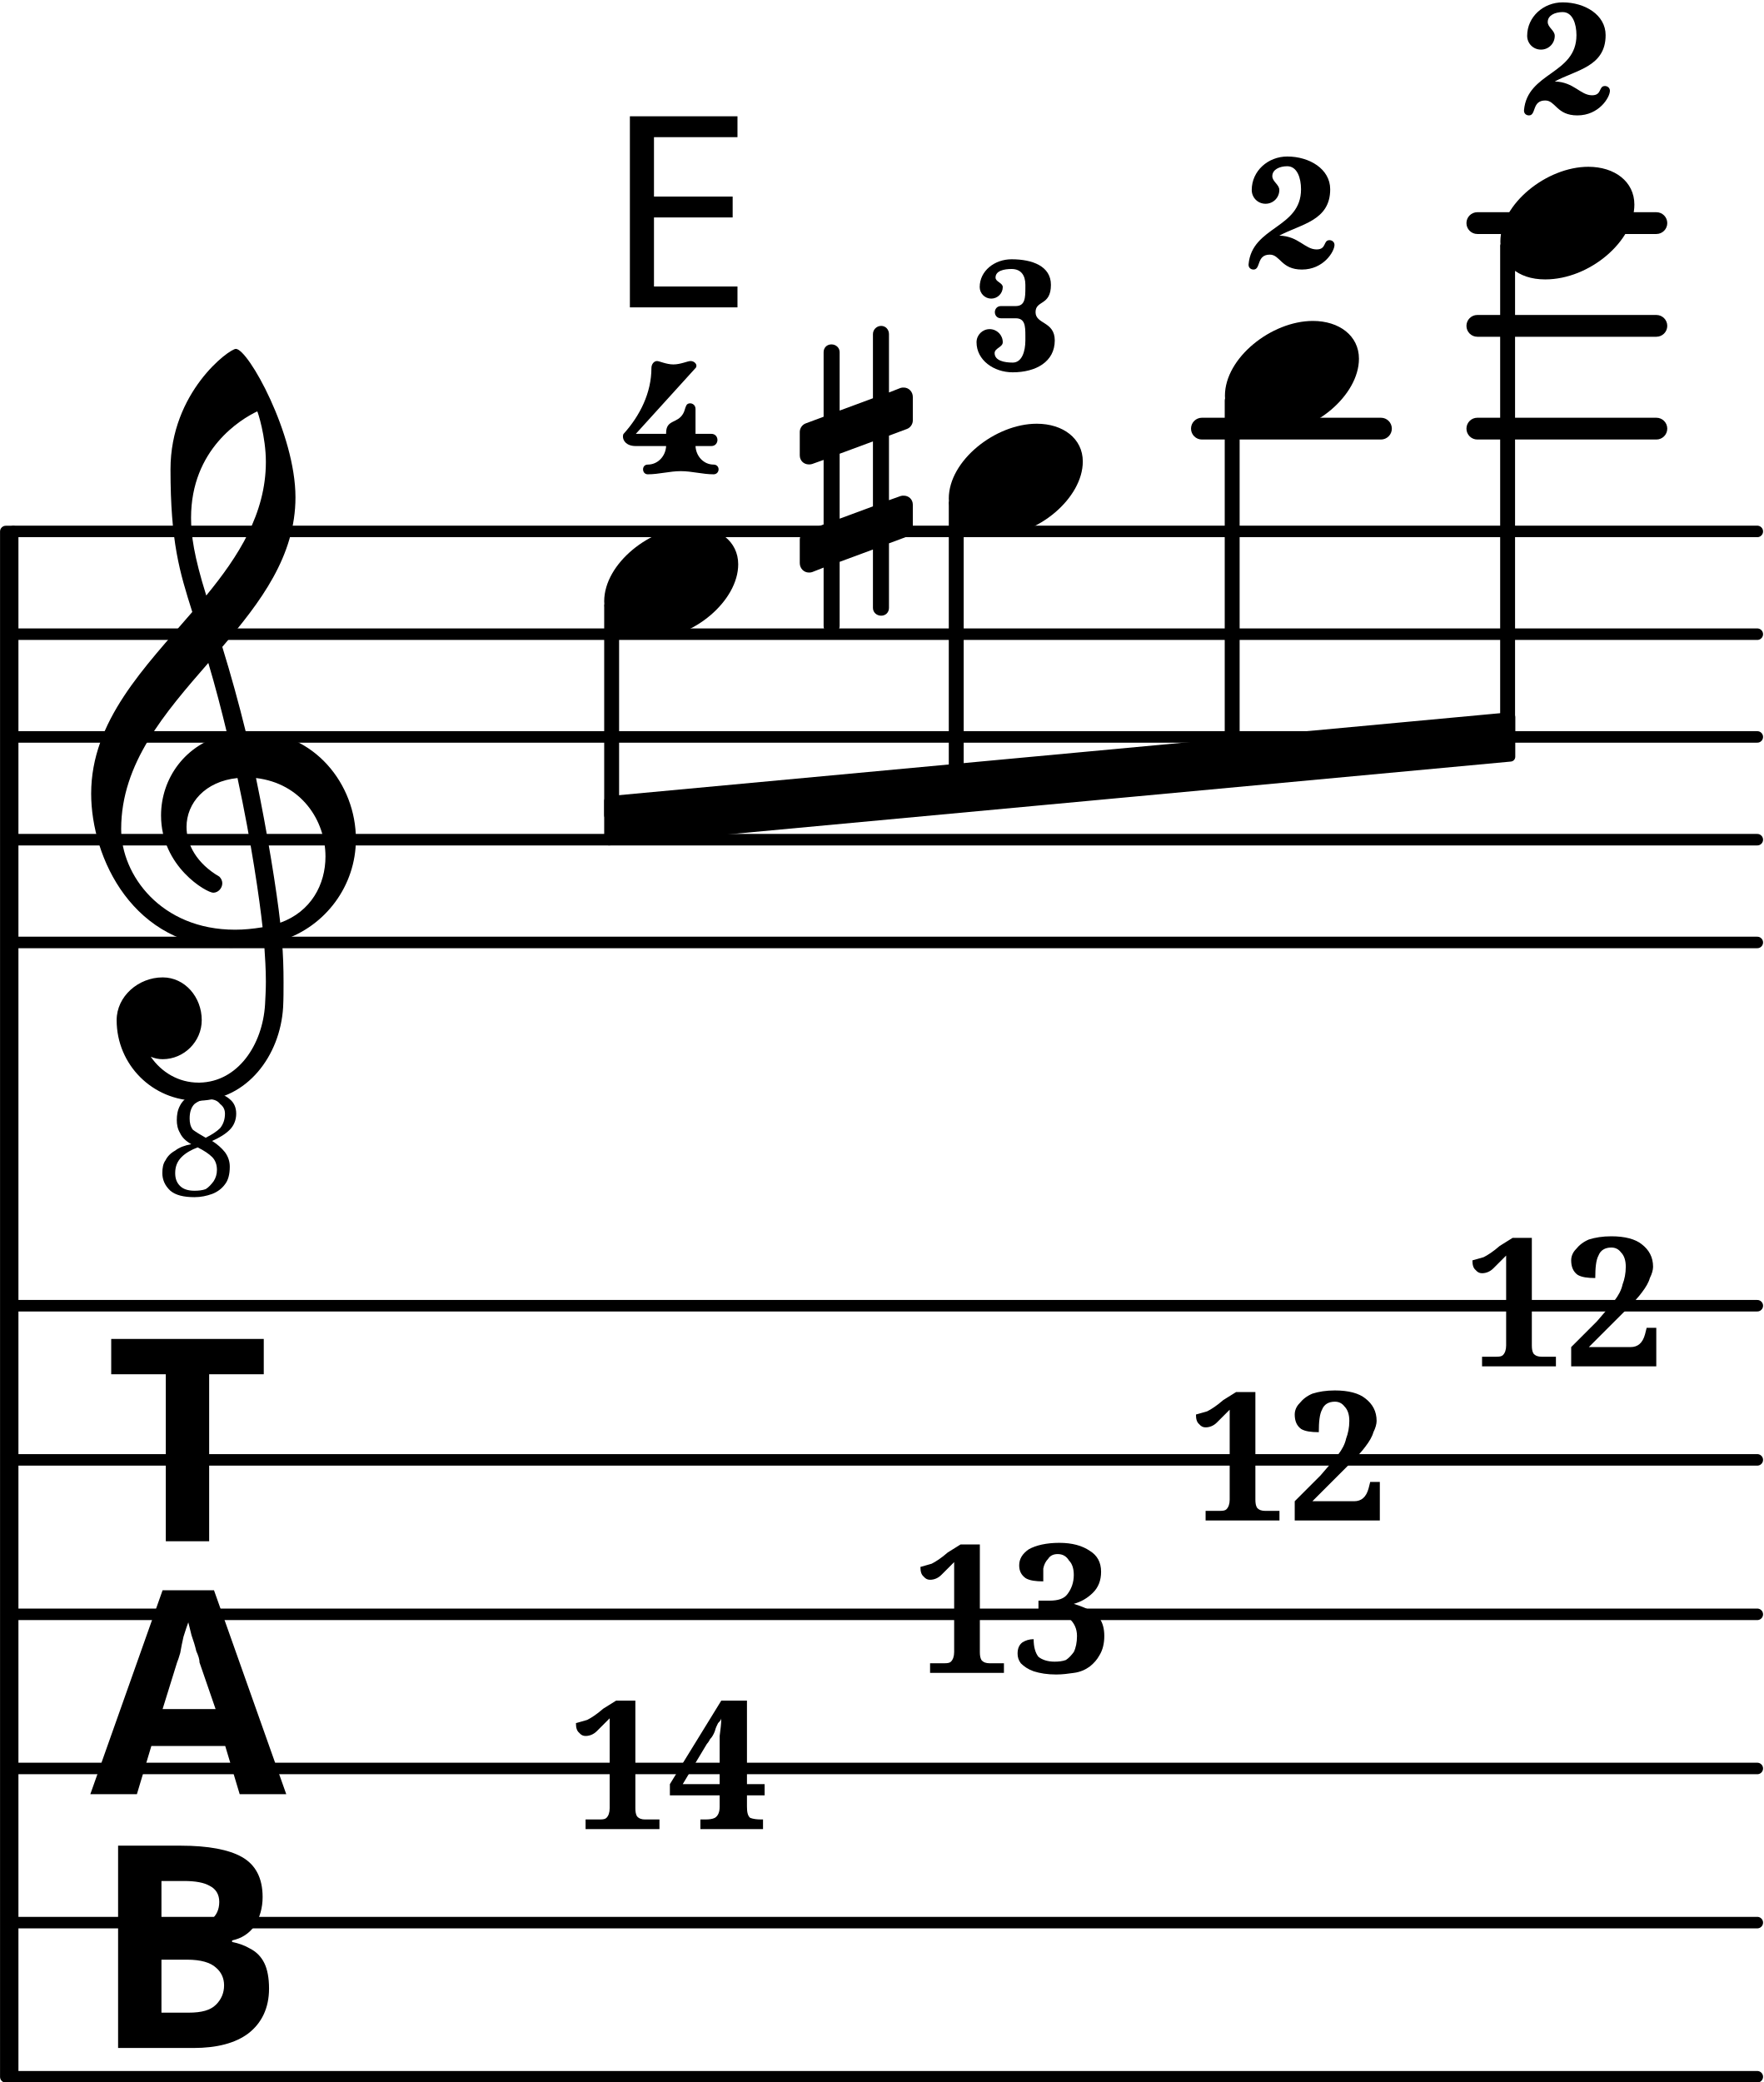
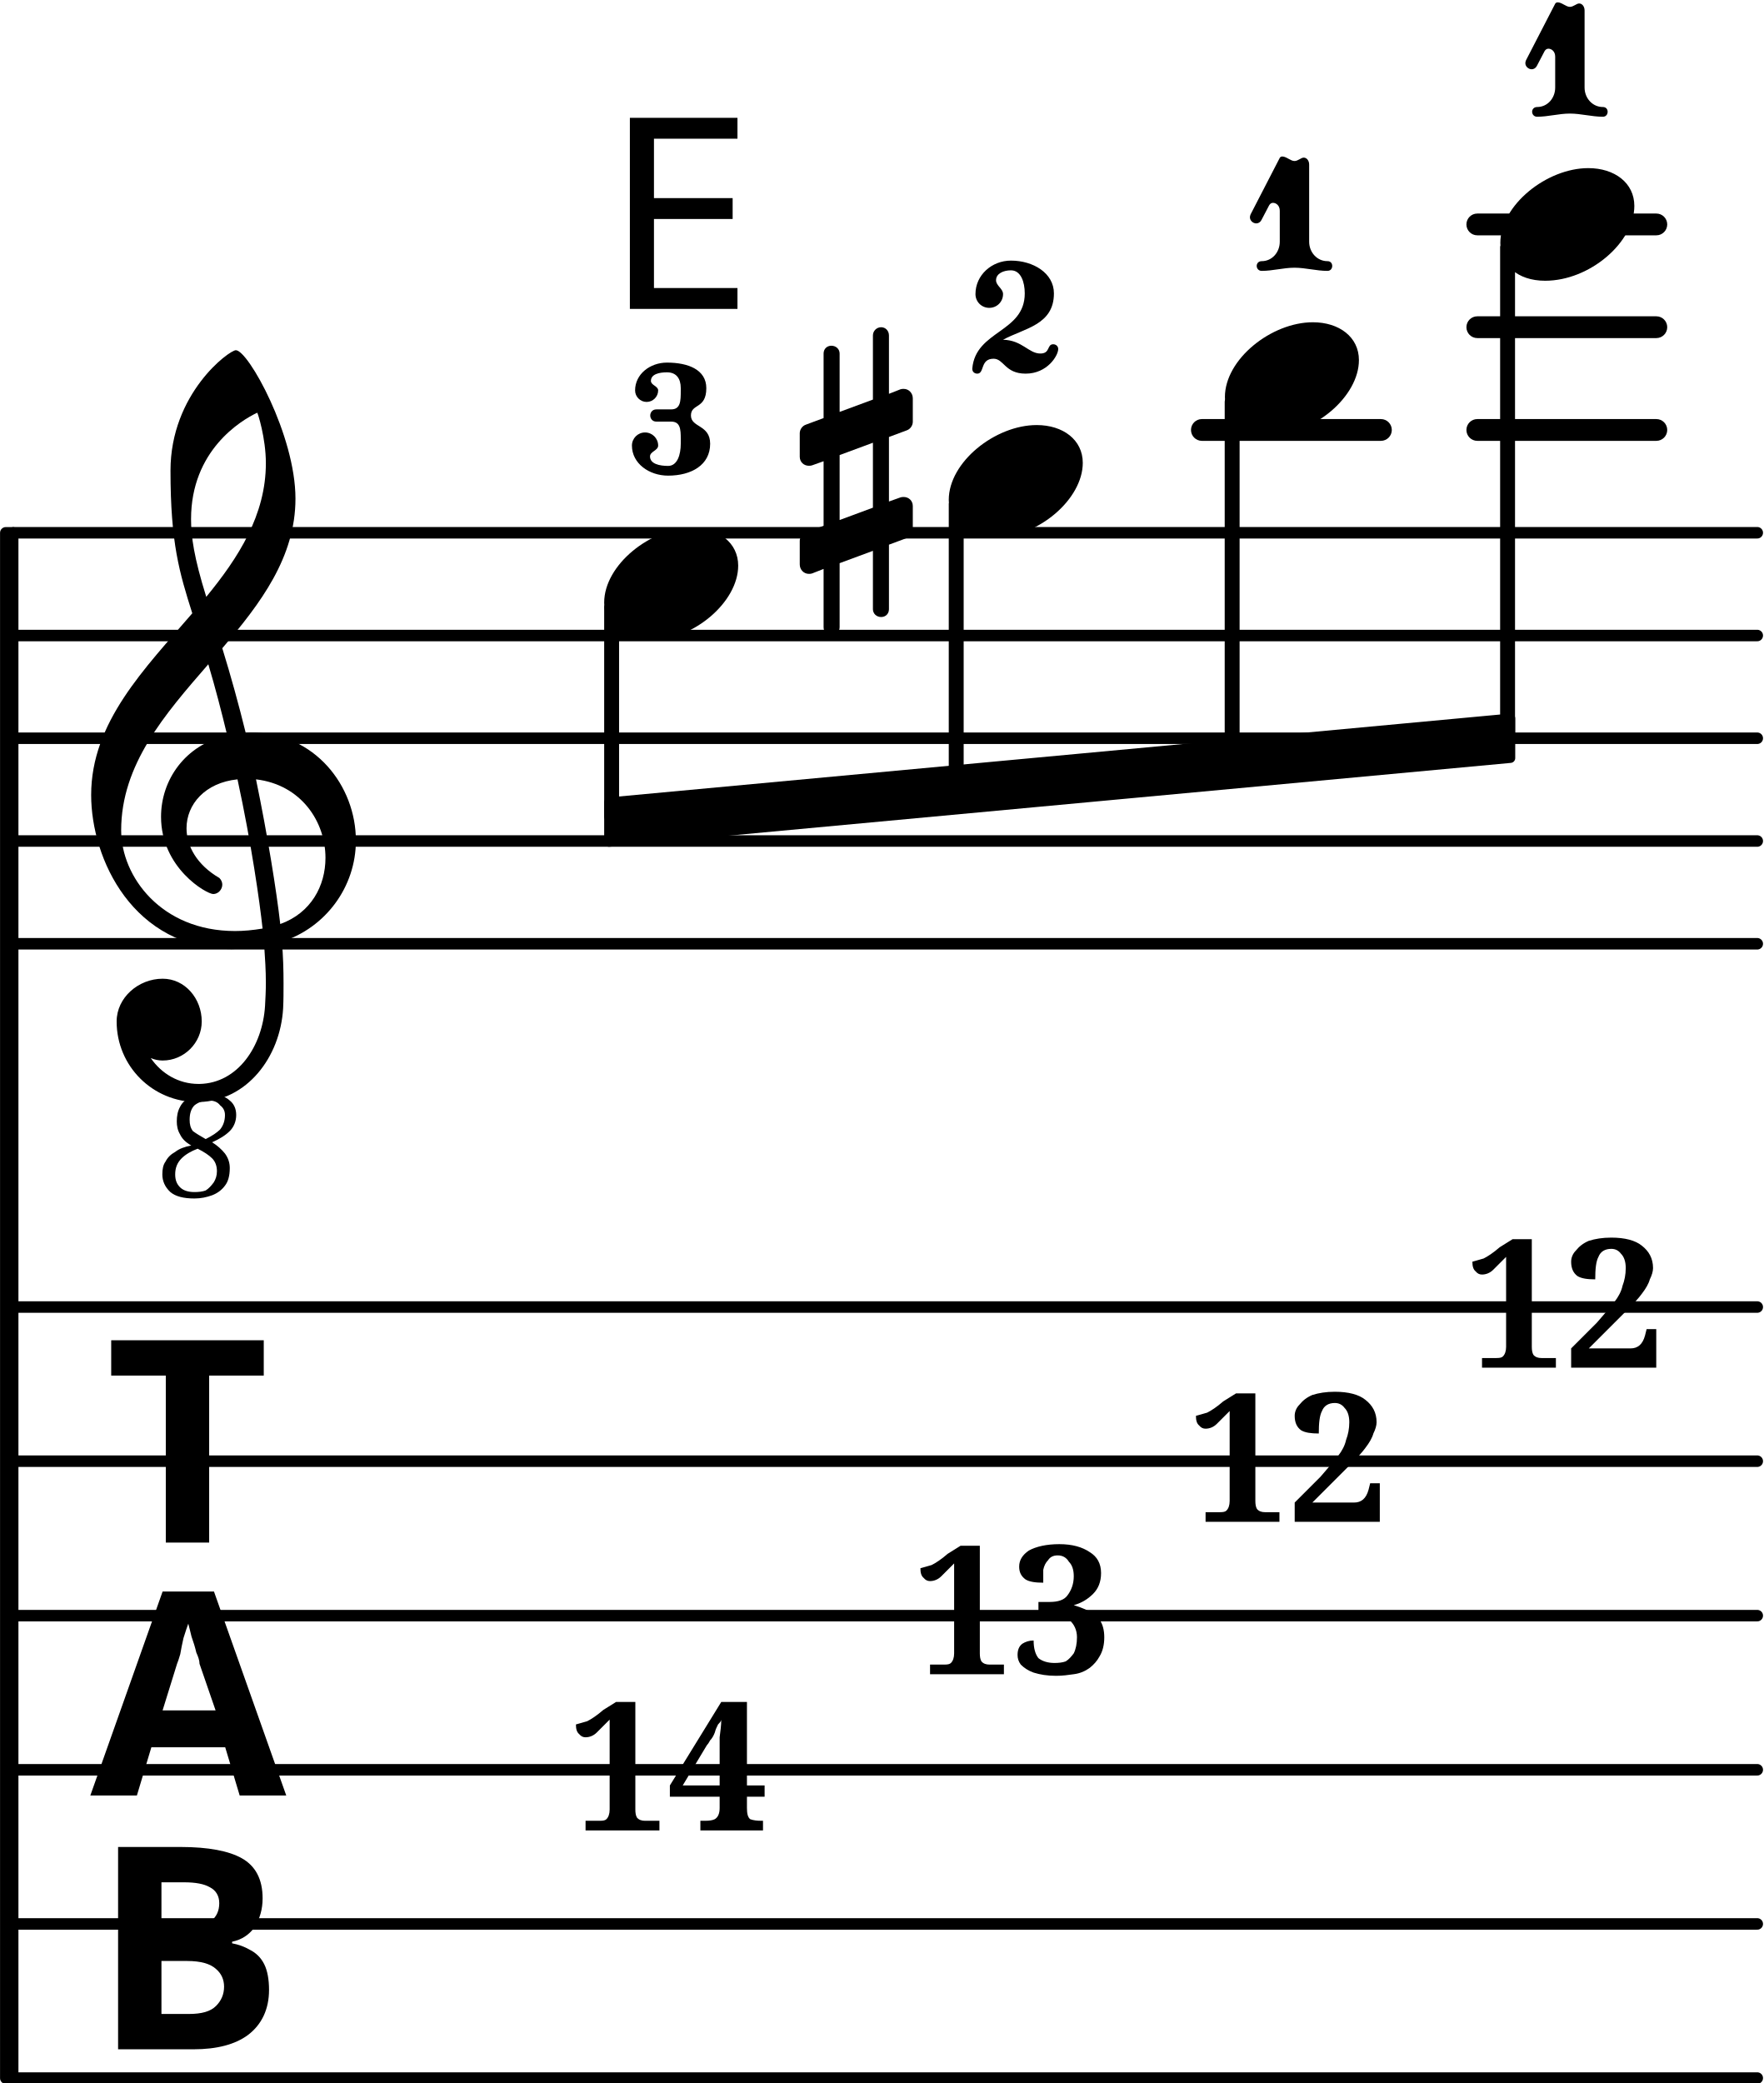
- <svg xmlns="http://www.w3.org/2000/svg" preserveAspectRatio="xMidYMid meet" viewBox="-0.079 -5.269 17.16 20.26">
+ <svg xmlns="http://www.w3.org/2000/svg" preserveAspectRatio="xMidYMid meet" viewBox="-0.079 -5.282 17.16 20.27">
  <g transform="translate(0, -3.098)">
    <rect x="14.19" y="-0.106" width="1.954" height="0.212" ry="0.106" fill="currentColor" />
  </g>
  <g transform="translate(0, -2.098)">
    <rect x="14.19" y="-0.106" width="1.954" height="0.212" ry="0.106" fill="currentColor" />
  </g>
  <g transform="translate(0, -1.098)">
    <rect x="14.19" y="-0.106" width="1.954" height="0.212" ry="0.106" fill="currentColor" />
  </g>
  <g transform="translate(0, -1.098)">
    <rect x="11.51" y="-0.106" width="1.954" height="0.212" ry="0.106" fill="currentColor" />
  </g>
  <g transform="translate(0, 3.902)">
    <line stroke-linejoin="round" stroke-linecap="round" stroke-width="0.112" stroke="currentColor" x1="0.056" y1="0" x2="17.02" y2="0" />
  </g>
  <g transform="translate(0, 2.902)">
    <line stroke-linejoin="round" stroke-linecap="round" stroke-width="0.112" stroke="currentColor" x1="0.056" y1="0" x2="17.02" y2="0" />
  </g>
  <g transform="translate(0, 1.902)">
    <line stroke-linejoin="round" stroke-linecap="round" stroke-width="0.112" stroke="currentColor" x1="0.056" y1="0" x2="17.02" y2="0" />
  </g>
  <g transform="translate(0, 0.9023)">
    <line stroke-linejoin="round" stroke-linecap="round" stroke-width="0.112" stroke="currentColor" x1="0.056" y1="0" x2="17.02" y2="0" />
  </g>
  <g transform="translate(0, -0.0977)">
    <line stroke-linejoin="round" stroke-linecap="round" stroke-width="0.112" stroke="currentColor" x1="0.056" y1="0" x2="17.02" y2="0" />
  </g>
  <g transform="translate(0, 14.94)">
    <line stroke-linejoin="round" stroke-linecap="round" stroke-width="0.112" stroke="currentColor" x1="0.056" y1="0" x2="17.02" y2="0" />
  </g>
  <g transform="translate(0, 13.44)">
    <line stroke-linejoin="round" stroke-linecap="round" stroke-width="0.112" stroke="currentColor" x1="0.056" y1="0" x2="17.02" y2="0" />
  </g>
  <g transform="translate(0, 11.94)">
    <line stroke-linejoin="round" stroke-linecap="round" stroke-width="0.112" stroke="currentColor" x1="0.056" y1="0" x2="17.02" y2="0" />
  </g>
  <g transform="translate(0, 10.44)">
    <line stroke-linejoin="round" stroke-linecap="round" stroke-width="0.112" stroke="currentColor" x1="0.056" y1="0" x2="17.02" y2="0" />
  </g>
  <g transform="translate(0, 8.937)">
    <line stroke-linejoin="round" stroke-linecap="round" stroke-width="0.112" stroke="currentColor" x1="0.056" y1="0" x2="17.02" y2="0" />
  </g>
  <g transform="translate(0, 7.437)">
    <line stroke-linejoin="round" stroke-linecap="round" stroke-width="0.112" stroke="currentColor" x1="0.056" y1="0" x2="17.02" y2="0" />
  </g>
-   <g transform="translate(5.8, -2.278)">
+   <g transform="translate(5.8, -2.276)">
    <text font-family="sans" font-size="2.616" text-anchor="start" fill="currentColor">
      <tspan>E</tspan>
    </text>
  </g>
  <g transform="translate(5.8, 0.4023)">
    <path transform="scale(0.004, -0.004)" d="M0 -45c0 92 113 182 214 182c64 0 112 -36 112 -92c0 -88 -108 -182 -217 -182c-68 0 -109 39 -109 92z" fill="currentColor" />
  </g>
-   <g transform="translate(5.989, -0.6535)">
-     <path transform="scale(0.0022, -0.0022)" d="M148 501c10 0 41 -15 72 -15c32 0 63 15 76 15c15 0 26 -11 26 -21c0 -4 -1 -7 -4 -10l-264 -291h134v4c0 60 50 41 75 85c7 11 8 24 14 36c3 7 10 10 17 10c11 0 24 -8 24 -25v-110h70c18 0 27 -14 27 -27s-9 -27 -27 -27h-70c2 -45 36 -82 80 -82c14 0 22 -10 22 -21 s-8 -22 -22 -22c-49 0 -96 14 -145 14s-97 -14 -146 -14c-14 0 -21 11 -21 22s7 21 21 21c44 0 79 37 81 82h-134c-43 0 -57 25 -57 42c0 5 1 10 3 12c73 81 123 182 123 291c0 17 11 31 25 31z" fill="currentColor" />
+   <g transform="translate(6.07, -0.6535)">
+     <path transform="scale(0.0022, -0.0022)" d="M261 266c0 -54 85 -40 85 -125c0 -94 -83 -141 -186 -141c-84 0 -160 54 -160 133c0 32 26 58 58 58s58 -26 58 -58c0 -22 -36 -26 -36 -48c0 -33 42 -42 80 -42c41 0 56 50 56 98v21c0 44 -2 77 -43 77h-65c-18 0 -27 14 -27 27s9 27 27 27h65c42 0 43 36 43 83v11 c0 43 -20 70 -61 70c-34 0 -71 -8 -71 -38c0 -19 32 -23 32 -42c0 -28 -23 -51 -51 -51s-51 23 -51 51c0 72 66 123 141 123c93 0 174 -31 174 -113c0 -94 -68 -67 -68 -121z" fill="currentColor" />
  </g>
  <g transform="translate(0.8, 2.902)">
    <path transform="scale(0.004, -0.004)" d="M265 -635h-5c-108 0 -196 87 -196 196c0 58 53 104 112 104c54 0 95 -48 95 -104c0 -52 -43 -95 -95 -95c-10 0 -20 2 -29 6c26 -38 68 -63 116 -63h3zM403 150c28 -135 50 -272 59 -352c75 27 110 93 110 161c0 88 -59 178 -169 191zM75 26c0 -112 97 -245 277 -245 c21 0 43 2 67 6c-7 65 -27 206 -61 363c-79 -8 -124 -61 -124 -119c0 -43 25 -89 80 -121c5 -5 7 -11 7 -16c0 -12 -10 -23 -22 -23c-16 0 -127 63 -127 188c0 89 58 175 161 198c-14 58 -29 116 -46 173c-106 -122 -212 -244 -212 -404zM354 1194c30 0 145 -207 145 -361 c0 -143 -85 -255 -178 -364c21 -68 40 -137 57 -206c4 0 8 1 12 1c156 0 256 -130 256 -263c0 -113 -74 -212 -180 -246c3 -34 4 -68 4 -102c0 -20 0 -40 -1 -60c-7 -120 -89 -225 -204 -228l1 44c93 2 153 92 159 190c1 19 2 37 2 56c0 30 -2 60 -4 90 c-28 -5 -54 -8 -79 -8c-240 0 -342 219 -342 375c0 177 130 307 246 442c-31 98 -53 170 -53 347c0 188 143 293 159 293zM427 919c0 62 -20 123 -21 123c-40 -19 -161 -92 -161 -259c0 -42 7 -93 37 -189c78 95 145 199 145 325z" fill="currentColor" />
  </g>
  <g transform="translate(1.485, 6.365)">
    <text font-family="serif" font-style="italic" font-size="1.386" text-anchor="start" fill="currentColor">
      <tspan>8</tspan>
    </text>
  </g>
  <g transform="translate(5.447, 12.53)">
    <text font-family="serif" font-weight="bold" font-size="1.746" text-anchor="start" fill="currentColor">
      <tspan>14</tspan>
    </text>
  </g>
  <g transform="translate(0.9406, 9.729)">
    <text font-family="sans" font-weight="bold" font-size="2.772" text-anchor="start" fill="currentColor">
      <tspan>T</tspan>
    </text>
  </g>
  <g transform="translate(0.8, 12.19)">
    <text font-family="sans" font-weight="bold" font-size="2.772" text-anchor="start" fill="currentColor">
      <tspan>A</tspan>
    </text>
  </g>
  <g transform="translate(0.8201, 14.66)">
    <text font-family="sans" font-weight="bold" font-size="2.772" text-anchor="start" fill="currentColor">
      <tspan>B</tspan>
    </text>
  </g>
  <g transform="translate(5.872, 1.902)">
    <rect x="-0.072" y="-1.321" width="0.145" height="2.13" ry="0.047" fill="currentColor" />
  </g>
  <g transform="translate(9.153, -0.5977)">
    <path transform="scale(0.004, -0.004)" d="M0 -45c0 92 113 182 214 182c64 0 112 -36 112 -92c0 -88 -108 -182 -217 -182c-68 0 -109 39 -109 92z" fill="currentColor" />
  </g>
-   <g transform="translate(9.423, -1.646)">
-     <path transform="scale(0.0022, -0.0022)" d="M261 266c0 -54 85 -40 85 -125c0 -94 -83 -141 -186 -141c-84 0 -160 54 -160 133c0 32 26 58 58 58s58 -26 58 -58c0 -22 -36 -26 -36 -48c0 -33 42 -42 80 -42c41 0 56 50 56 98v21c0 44 -2 77 -43 77h-65c-18 0 -27 14 -27 27s9 27 27 27h65c42 0 43 36 43 83v11 c0 43 -20 70 -61 70c-34 0 -71 -8 -71 -38c0 -19 32 -23 32 -42c0 -28 -23 -51 -51 -51s-51 23 -51 51c0 72 66 123 141 123c93 0 174 -31 174 -113c0 -94 -68 -67 -68 -121z" fill="currentColor" />
+   <g transform="translate(9.382, -1.646)">
+     <path transform="scale(0.0022, -0.0022)" d="M94 66c-60 0 -39 -66 -72 -66c-11 0 -22 7 -22 21v2c15 169 232 158 232 332c0 50 -17 102 -61 102c-33 0 -66 -14 -66 -44c0 -24 31 -37 31 -61c0 -34 -27 -61 -61 -61s-61 27 -61 61c0 84 72 148 157 148c98 0 190 -55 190 -145c0 -140 -131 -154 -225 -205 c85 -2 113 -61 165 -61c45 0 28 41 57 41c11 0 22 -8 22 -21c0 -29 -48 -109 -144 -109c-92 0 -96 66 -142 66z" fill="currentColor" />
  </g>
  <g transform="translate(8.799, 11.01)">
    <text font-family="serif" font-weight="bold" font-size="1.746" text-anchor="start" fill="currentColor">
      <tspan>13</tspan>
    </text>
  </g>
  <g transform="translate(9.225, 1.902)">
    <rect x="-0.072" y="-2.321" width="0.145" height="2.821" ry="0.047" fill="currentColor" />
  </g>
  <g transform="translate(7.703, -0.5977)">
    <path transform="scale(0.004, -0.004)" d="M0 117c0 9 6 18 15 21l43 16v157c0 11 8 19 19 19s20 -8 20 -19v-142l81 30v156c0 11 9 20 20 20s19 -9 19 -20v-142l28 11c3 1 5 1 8 1c12 0 22 -10 22 -23v-57c0 -9 -6 -18 -15 -21l-43 -16v-157l28 10c3 1 5 1 8 1c12 0 22 -9 22 -22v-57c0 -9 -6 -18 -15 -21l-43 -16 v-157c0 -11 -8 -19 -19 -19s-20 8 -20 19v142l-81 -30v-156c0 -11 -9 -20 -20 -20s-19 9 -19 20v142l-28 -11c-3 -1 -5 -1 -8 -1c-12 0 -22 10 -22 23v57c0 9 6 18 15 21l43 16v157l-28 -10c-3 -1 -5 -1 -8 -1c-12 0 -22 9 -22 22v57zM178 94l-81 -30v-158l81 30v158z" fill="currentColor" />
  </g>
  <g transform="translate(-0.0786, 7.42)">
    <rect x="0" y="-7.573" width="0.179" height="15.15" ry="0.056" fill="currentColor" />
  </g>
  <g transform="translate(11.84, -1.598)">
    <path transform="scale(0.004, -0.004)" d="M0 -45c0 92 113 182 214 182c64 0 112 -36 112 -92c0 -88 -108 -182 -217 -182c-68 0 -109 39 -109 92z" fill="currentColor" />
  </g>
-   <g transform="translate(12.07, -2.646)">
-     <path transform="scale(0.0022, -0.0022)" d="M94 66c-60 0 -39 -66 -72 -66c-11 0 -22 7 -22 21v2c15 169 232 158 232 332c0 50 -17 102 -61 102c-33 0 -66 -14 -66 -44c0 -24 31 -37 31 -61c0 -34 -27 -61 -61 -61s-61 27 -61 61c0 84 72 148 157 148c98 0 190 -55 190 -145c0 -140 -131 -154 -225 -205 c85 -2 113 -61 165 -61c45 0 28 41 57 41c11 0 22 -8 22 -21c0 -29 -48 -109 -144 -109c-92 0 -96 66 -142 66z" fill="currentColor" />
+   <g transform="translate(12.09, -2.646)">
+     <path transform="scale(0.0022, -0.0022)" d="M194 486c16 0 29 15 41 15c13 0 24 -13 24 -31v-341c0 -47 35 -86 81 -86c14 0 21 -10 21 -21s-7 -22 -21 -22c-49 0 -97 14 -146 14s-96 -14 -145 -14c-14 0 -22 11 -22 22s8 21 22 21c46 0 80 39 80 86v137c0 23 -16 35 -30 35c-7 0 -13 -4 -17 -11l-34 -65 c-5 -10 -14 -15 -23 -15c-14 0 -28 12 -28 27c0 4 1 8 3 13l129 250c2 4 7 6 11 6c18 0 37 -20 54 -20z" fill="currentColor" />
  </g>
  <g transform="translate(11.48, 9.527)">
    <text font-family="serif" font-weight="bold" font-size="1.746" text-anchor="start" fill="currentColor">
      <tspan>12</tspan>
    </text>
  </g>
  <g transform="translate(11.91, 1.902)">
    <rect x="-0.072" y="-3.321" width="0.145" height="3.574" ry="0.047" fill="currentColor" />
  </g>
  <g transform="translate(14.52, -3.098)">
    <path transform="scale(0.004, -0.004)" d="M0 -45c0 92 113 182 214 182c64 0 112 -36 112 -92c0 -88 -108 -182 -217 -182c-68 0 -109 39 -109 92z" fill="currentColor" />
  </g>
-   <g transform="translate(14.75, -4.146)">
-     <path transform="scale(0.0022, -0.0022)" d="M94 66c-60 0 -39 -66 -72 -66c-11 0 -22 7 -22 21v2c15 169 232 158 232 332c0 50 -17 102 -61 102c-33 0 -66 -14 -66 -44c0 -24 31 -37 31 -61c0 -34 -27 -61 -61 -61s-61 27 -61 61c0 84 72 148 157 148c98 0 190 -55 190 -145c0 -140 -131 -154 -225 -205 c85 -2 113 -61 165 -61c45 0 28 41 57 41c11 0 22 -8 22 -21c0 -29 -48 -109 -144 -109c-92 0 -96 66 -142 66z" fill="currentColor" />
+   <g transform="translate(14.77, -4.146)">
+     <path transform="scale(0.0022, -0.0022)" d="M194 486c16 0 29 15 41 15c13 0 24 -13 24 -31v-341c0 -47 35 -86 81 -86c14 0 21 -10 21 -21s-7 -22 -21 -22c-49 0 -97 14 -146 14s-96 -14 -145 -14c-14 0 -22 11 -22 22s8 21 22 21c46 0 80 39 80 86v137c0 23 -16 35 -30 35c-7 0 -13 -4 -17 -11l-34 -65 c-5 -10 -14 -15 -23 -15c-14 0 -28 12 -28 27c0 4 1 8 3 13l129 250c2 4 7 6 11 6c18 0 37 -20 54 -20z" fill="currentColor" />
  </g>
  <g transform="translate(14.17, 8.027)">
    <text font-family="serif" font-weight="bold" font-size="1.746" text-anchor="start" fill="currentColor">
      <tspan>12</tspan>
    </text>
  </g>
  <g transform="translate(14.59, 1.902)">
    <rect x="-0.072" y="-4.821" width="0.145" height="4.827" ry="0.047" fill="currentColor" />
  </g>
  <g transform="translate(5.8, 2.718)">
    <polygon stroke-linejoin="round" stroke-linecap="round" stroke-width="0.094" fill="currentColor" stroke="currentColor" points="8.818 -1.009 8.818 -0.623 0.047 0.193 0.047 -0.193" />
  </g>
</svg>
